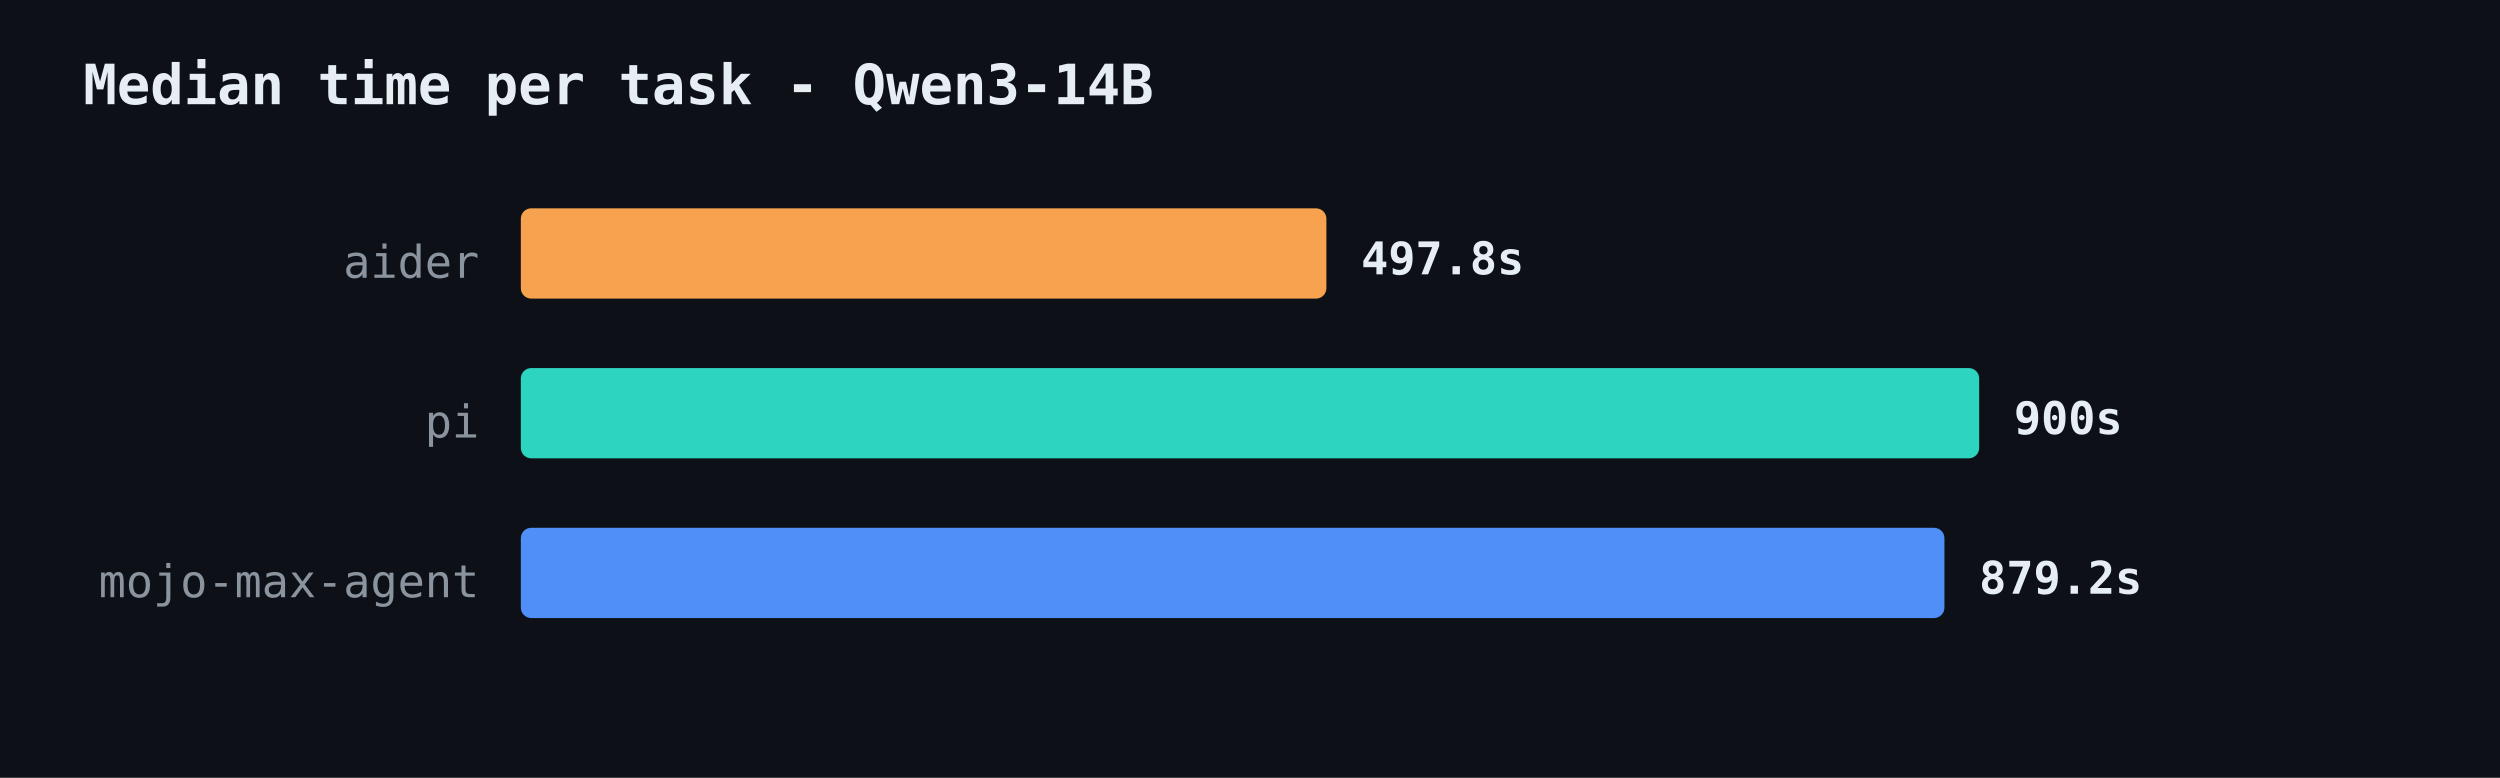
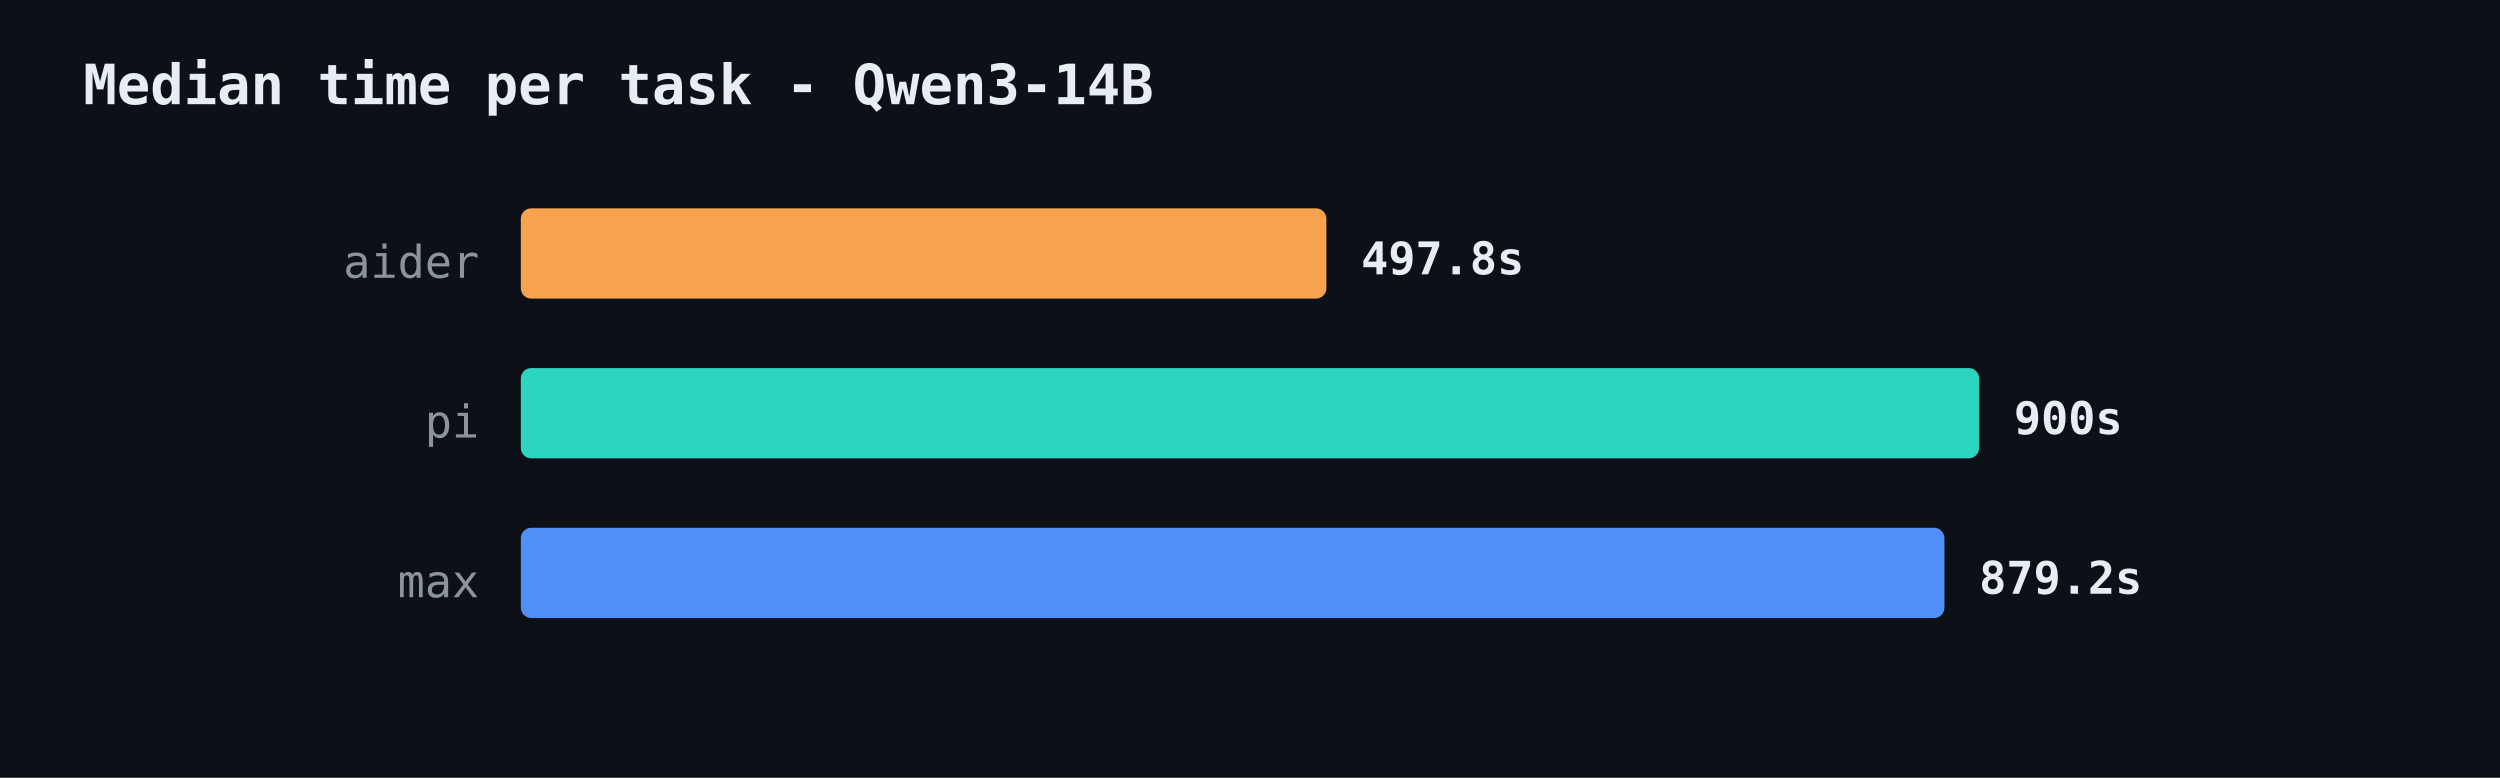
<svg xmlns="http://www.w3.org/2000/svg" width="720" height="224" font-family="ui-monospace,monospace" font-size="13">
  <rect width="720" height="224" fill="#0d1117" />
  <text x="24" y="30" fill="#e6edf3" font-size="16" font-weight="bold">Median time per task - Qwen3-14B</text>
  <text x="138" y="80" fill="#8b949e" text-anchor="end">aider</text>
  <rect x="150" y="60" width="232" height="26" rx="3" fill="#f7a24f" />
  <text x="392" y="79" fill="#e6edf3" font-weight="bold">497.8s</text>
  <text x="138" y="126" fill="#8b949e" text-anchor="end">pi</text>
  <rect x="150" y="106" width="420" height="26" rx="3" fill="#2dd4bf" />
  <text x="580" y="125" fill="#e6edf3" font-weight="bold">900s</text>
-   <text x="138" y="172" fill="#8b949e" text-anchor="end">mojo-max-agent</text>
+   <text x="138" y="172" fill="#8b949e" text-anchor="end">max</text>
  <rect x="150" y="152" width="410" height="26" rx="3" fill="#4f8ff7" />
  <text x="570" y="171" fill="#e6edf3" font-weight="bold">879.2s</text>
</svg>
